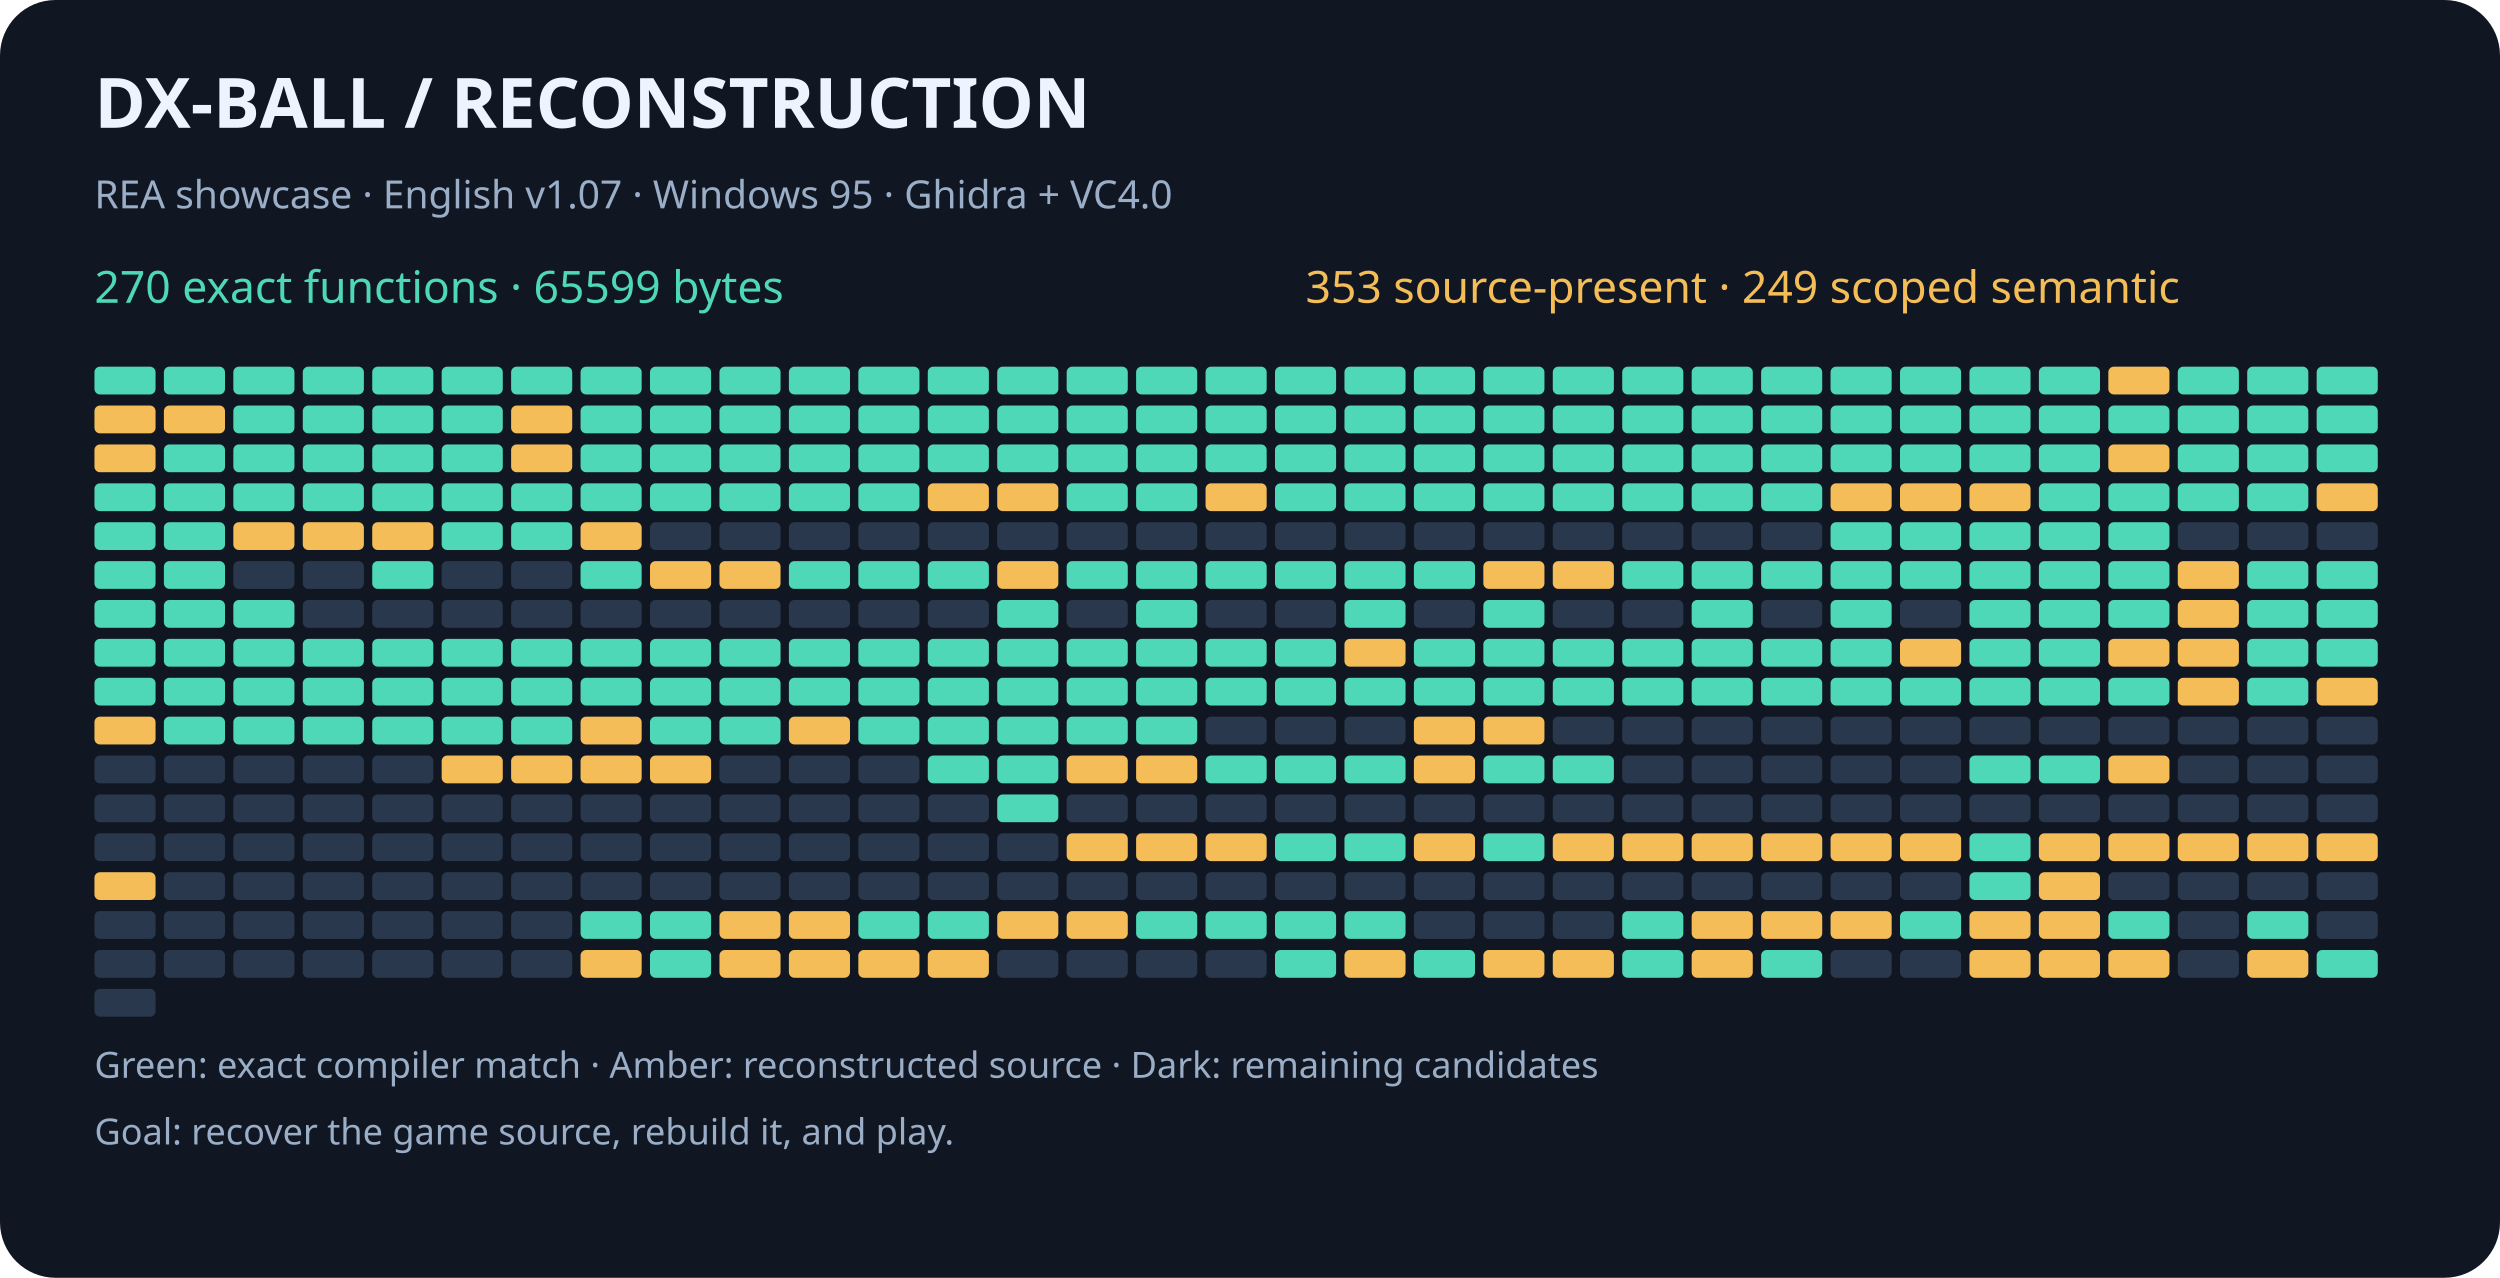
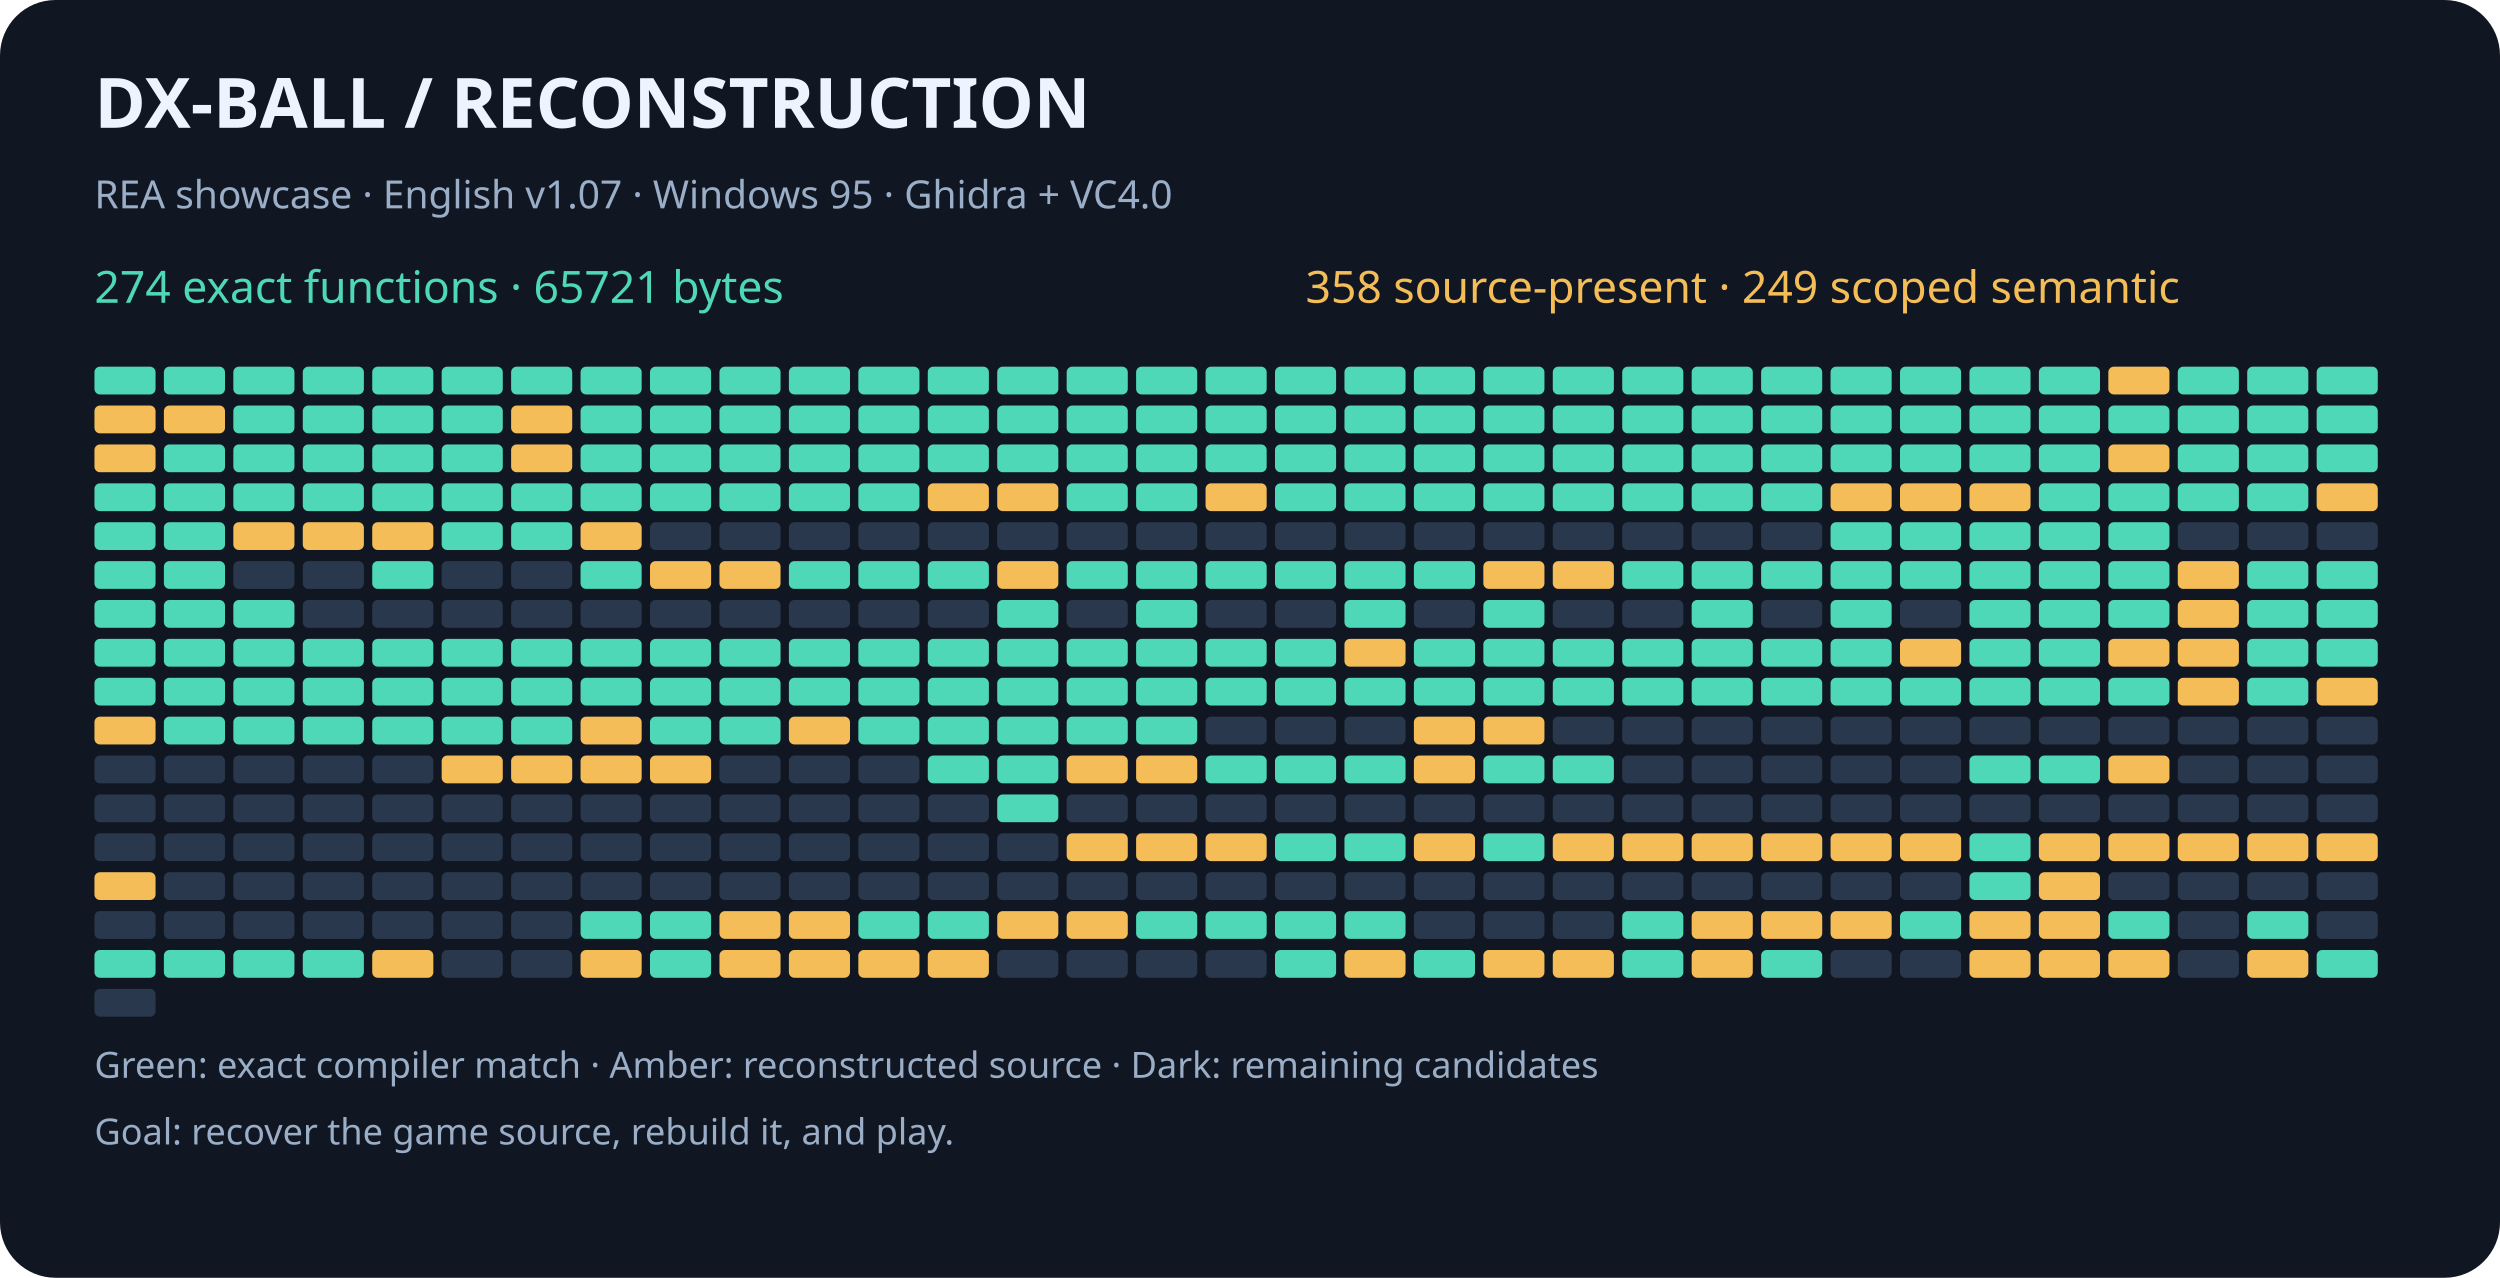
<svg xmlns="http://www.w3.org/2000/svg" width="900" height="460" viewBox="0 0 900 460" role="img" aria-labelledby="title desc">
  <rect width="900" height="460" rx="20" fill="#101722" />
  <g font-family="sans-serif">
    <text x="34" y="46" fill="#eef4ff" font-size="25" font-weight="bold">DX-BALL  /  RECONSTRUCTION</text>
    <text x="34" y="75" fill="#9baec8" font-size="14">REA showcase · English v1.07 · Windows 95 · Ghidra + VC4.0</text>
-     <text x="34" y="109" fill="#4ed8b7" font-size="16">270 exact functions · 65599 bytes</text>
-     <text x="470" y="109" fill="#f5bd57" font-size="16">353 source-present · 249 scoped semantic</text>
+     <text x="34" y="109" fill="#4ed8b7" font-size="16">274 exact functions · 65721 bytes</text>
+     <text x="470" y="109" fill="#f5bd57" font-size="16">358 source-present · 249 scoped semantic</text>
    <rect x="34" y="132" width="22" height="10" rx="2" fill="#4ed8b7" />
    <rect x="59" y="132" width="22" height="10" rx="2" fill="#4ed8b7" />
    <rect x="84" y="132" width="22" height="10" rx="2" fill="#4ed8b7" />
    <rect x="109" y="132" width="22" height="10" rx="2" fill="#4ed8b7" />
    <rect x="134" y="132" width="22" height="10" rx="2" fill="#4ed8b7" />
    <rect x="159" y="132" width="22" height="10" rx="2" fill="#4ed8b7" />
    <rect x="184" y="132" width="22" height="10" rx="2" fill="#4ed8b7" />
    <rect x="209" y="132" width="22" height="10" rx="2" fill="#4ed8b7" />
    <rect x="234" y="132" width="22" height="10" rx="2" fill="#4ed8b7" />
    <rect x="259" y="132" width="22" height="10" rx="2" fill="#4ed8b7" />
    <rect x="284" y="132" width="22" height="10" rx="2" fill="#4ed8b7" />
    <rect x="309" y="132" width="22" height="10" rx="2" fill="#4ed8b7" />
    <rect x="334" y="132" width="22" height="10" rx="2" fill="#4ed8b7" />
    <rect x="359" y="132" width="22" height="10" rx="2" fill="#4ed8b7" />
    <rect x="384" y="132" width="22" height="10" rx="2" fill="#4ed8b7" />
    <rect x="409" y="132" width="22" height="10" rx="2" fill="#4ed8b7" />
    <rect x="434" y="132" width="22" height="10" rx="2" fill="#4ed8b7" />
    <rect x="459" y="132" width="22" height="10" rx="2" fill="#4ed8b7" />
    <rect x="484" y="132" width="22" height="10" rx="2" fill="#4ed8b7" />
    <rect x="509" y="132" width="22" height="10" rx="2" fill="#4ed8b7" />
    <rect x="534" y="132" width="22" height="10" rx="2" fill="#4ed8b7" />
    <rect x="559" y="132" width="22" height="10" rx="2" fill="#4ed8b7" />
    <rect x="584" y="132" width="22" height="10" rx="2" fill="#4ed8b7" />
    <rect x="609" y="132" width="22" height="10" rx="2" fill="#4ed8b7" />
    <rect x="634" y="132" width="22" height="10" rx="2" fill="#4ed8b7" />
    <rect x="659" y="132" width="22" height="10" rx="2" fill="#4ed8b7" />
    <rect x="684" y="132" width="22" height="10" rx="2" fill="#4ed8b7" />
    <rect x="709" y="132" width="22" height="10" rx="2" fill="#4ed8b7" />
    <rect x="734" y="132" width="22" height="10" rx="2" fill="#4ed8b7" />
    <rect x="759" y="132" width="22" height="10" rx="2" fill="#f5bd57" />
    <rect x="784" y="132" width="22" height="10" rx="2" fill="#4ed8b7" />
    <rect x="809" y="132" width="22" height="10" rx="2" fill="#4ed8b7" />
    <rect x="834" y="132" width="22" height="10" rx="2" fill="#4ed8b7" />
    <rect x="34" y="146" width="22" height="10" rx="2" fill="#f5bd57" />
    <rect x="59" y="146" width="22" height="10" rx="2" fill="#f5bd57" />
    <rect x="84" y="146" width="22" height="10" rx="2" fill="#4ed8b7" />
    <rect x="109" y="146" width="22" height="10" rx="2" fill="#4ed8b7" />
    <rect x="134" y="146" width="22" height="10" rx="2" fill="#4ed8b7" />
    <rect x="159" y="146" width="22" height="10" rx="2" fill="#4ed8b7" />
    <rect x="184" y="146" width="22" height="10" rx="2" fill="#f5bd57" />
    <rect x="209" y="146" width="22" height="10" rx="2" fill="#4ed8b7" />
    <rect x="234" y="146" width="22" height="10" rx="2" fill="#4ed8b7" />
    <rect x="259" y="146" width="22" height="10" rx="2" fill="#4ed8b7" />
    <rect x="284" y="146" width="22" height="10" rx="2" fill="#4ed8b7" />
    <rect x="309" y="146" width="22" height="10" rx="2" fill="#4ed8b7" />
    <rect x="334" y="146" width="22" height="10" rx="2" fill="#4ed8b7" />
    <rect x="359" y="146" width="22" height="10" rx="2" fill="#4ed8b7" />
    <rect x="384" y="146" width="22" height="10" rx="2" fill="#4ed8b7" />
    <rect x="409" y="146" width="22" height="10" rx="2" fill="#4ed8b7" />
    <rect x="434" y="146" width="22" height="10" rx="2" fill="#4ed8b7" />
    <rect x="459" y="146" width="22" height="10" rx="2" fill="#4ed8b7" />
    <rect x="484" y="146" width="22" height="10" rx="2" fill="#4ed8b7" />
    <rect x="509" y="146" width="22" height="10" rx="2" fill="#4ed8b7" />
    <rect x="534" y="146" width="22" height="10" rx="2" fill="#4ed8b7" />
    <rect x="559" y="146" width="22" height="10" rx="2" fill="#4ed8b7" />
    <rect x="584" y="146" width="22" height="10" rx="2" fill="#4ed8b7" />
    <rect x="609" y="146" width="22" height="10" rx="2" fill="#4ed8b7" />
    <rect x="634" y="146" width="22" height="10" rx="2" fill="#4ed8b7" />
    <rect x="659" y="146" width="22" height="10" rx="2" fill="#4ed8b7" />
    <rect x="684" y="146" width="22" height="10" rx="2" fill="#4ed8b7" />
    <rect x="709" y="146" width="22" height="10" rx="2" fill="#4ed8b7" />
    <rect x="734" y="146" width="22" height="10" rx="2" fill="#4ed8b7" />
    <rect x="759" y="146" width="22" height="10" rx="2" fill="#4ed8b7" />
    <rect x="784" y="146" width="22" height="10" rx="2" fill="#4ed8b7" />
    <rect x="809" y="146" width="22" height="10" rx="2" fill="#4ed8b7" />
    <rect x="834" y="146" width="22" height="10" rx="2" fill="#4ed8b7" />
    <rect x="34" y="160" width="22" height="10" rx="2" fill="#f5bd57" />
    <rect x="59" y="160" width="22" height="10" rx="2" fill="#4ed8b7" />
    <rect x="84" y="160" width="22" height="10" rx="2" fill="#4ed8b7" />
    <rect x="109" y="160" width="22" height="10" rx="2" fill="#4ed8b7" />
    <rect x="134" y="160" width="22" height="10" rx="2" fill="#4ed8b7" />
    <rect x="159" y="160" width="22" height="10" rx="2" fill="#4ed8b7" />
    <rect x="184" y="160" width="22" height="10" rx="2" fill="#f5bd57" />
    <rect x="209" y="160" width="22" height="10" rx="2" fill="#4ed8b7" />
    <rect x="234" y="160" width="22" height="10" rx="2" fill="#4ed8b7" />
    <rect x="259" y="160" width="22" height="10" rx="2" fill="#4ed8b7" />
    <rect x="284" y="160" width="22" height="10" rx="2" fill="#4ed8b7" />
    <rect x="309" y="160" width="22" height="10" rx="2" fill="#4ed8b7" />
    <rect x="334" y="160" width="22" height="10" rx="2" fill="#4ed8b7" />
    <rect x="359" y="160" width="22" height="10" rx="2" fill="#4ed8b7" />
    <rect x="384" y="160" width="22" height="10" rx="2" fill="#4ed8b7" />
    <rect x="409" y="160" width="22" height="10" rx="2" fill="#4ed8b7" />
    <rect x="434" y="160" width="22" height="10" rx="2" fill="#4ed8b7" />
    <rect x="459" y="160" width="22" height="10" rx="2" fill="#4ed8b7" />
    <rect x="484" y="160" width="22" height="10" rx="2" fill="#4ed8b7" />
    <rect x="509" y="160" width="22" height="10" rx="2" fill="#4ed8b7" />
    <rect x="534" y="160" width="22" height="10" rx="2" fill="#4ed8b7" />
    <rect x="559" y="160" width="22" height="10" rx="2" fill="#4ed8b7" />
    <rect x="584" y="160" width="22" height="10" rx="2" fill="#4ed8b7" />
    <rect x="609" y="160" width="22" height="10" rx="2" fill="#4ed8b7" />
    <rect x="634" y="160" width="22" height="10" rx="2" fill="#4ed8b7" />
    <rect x="659" y="160" width="22" height="10" rx="2" fill="#4ed8b7" />
    <rect x="684" y="160" width="22" height="10" rx="2" fill="#4ed8b7" />
    <rect x="709" y="160" width="22" height="10" rx="2" fill="#4ed8b7" />
    <rect x="734" y="160" width="22" height="10" rx="2" fill="#4ed8b7" />
    <rect x="759" y="160" width="22" height="10" rx="2" fill="#f5bd57" />
    <rect x="784" y="160" width="22" height="10" rx="2" fill="#4ed8b7" />
    <rect x="809" y="160" width="22" height="10" rx="2" fill="#4ed8b7" />
    <rect x="834" y="160" width="22" height="10" rx="2" fill="#4ed8b7" />
    <rect x="34" y="174" width="22" height="10" rx="2" fill="#4ed8b7" />
    <rect x="59" y="174" width="22" height="10" rx="2" fill="#4ed8b7" />
    <rect x="84" y="174" width="22" height="10" rx="2" fill="#4ed8b7" />
    <rect x="109" y="174" width="22" height="10" rx="2" fill="#4ed8b7" />
    <rect x="134" y="174" width="22" height="10" rx="2" fill="#4ed8b7" />
    <rect x="159" y="174" width="22" height="10" rx="2" fill="#4ed8b7" />
    <rect x="184" y="174" width="22" height="10" rx="2" fill="#4ed8b7" />
    <rect x="209" y="174" width="22" height="10" rx="2" fill="#4ed8b7" />
    <rect x="234" y="174" width="22" height="10" rx="2" fill="#4ed8b7" />
    <rect x="259" y="174" width="22" height="10" rx="2" fill="#4ed8b7" />
    <rect x="284" y="174" width="22" height="10" rx="2" fill="#4ed8b7" />
    <rect x="309" y="174" width="22" height="10" rx="2" fill="#4ed8b7" />
    <rect x="334" y="174" width="22" height="10" rx="2" fill="#f5bd57" />
    <rect x="359" y="174" width="22" height="10" rx="2" fill="#f5bd57" />
    <rect x="384" y="174" width="22" height="10" rx="2" fill="#4ed8b7" />
    <rect x="409" y="174" width="22" height="10" rx="2" fill="#4ed8b7" />
    <rect x="434" y="174" width="22" height="10" rx="2" fill="#f5bd57" />
    <rect x="459" y="174" width="22" height="10" rx="2" fill="#4ed8b7" />
    <rect x="484" y="174" width="22" height="10" rx="2" fill="#4ed8b7" />
    <rect x="509" y="174" width="22" height="10" rx="2" fill="#4ed8b7" />
    <rect x="534" y="174" width="22" height="10" rx="2" fill="#4ed8b7" />
    <rect x="559" y="174" width="22" height="10" rx="2" fill="#4ed8b7" />
    <rect x="584" y="174" width="22" height="10" rx="2" fill="#4ed8b7" />
    <rect x="609" y="174" width="22" height="10" rx="2" fill="#4ed8b7" />
    <rect x="634" y="174" width="22" height="10" rx="2" fill="#4ed8b7" />
    <rect x="659" y="174" width="22" height="10" rx="2" fill="#f5bd57" />
    <rect x="684" y="174" width="22" height="10" rx="2" fill="#f5bd57" />
    <rect x="709" y="174" width="22" height="10" rx="2" fill="#f5bd57" />
    <rect x="734" y="174" width="22" height="10" rx="2" fill="#4ed8b7" />
    <rect x="759" y="174" width="22" height="10" rx="2" fill="#4ed8b7" />
    <rect x="784" y="174" width="22" height="10" rx="2" fill="#4ed8b7" />
    <rect x="809" y="174" width="22" height="10" rx="2" fill="#4ed8b7" />
    <rect x="834" y="174" width="22" height="10" rx="2" fill="#f5bd57" />
    <rect x="34" y="188" width="22" height="10" rx="2" fill="#4ed8b7" />
    <rect x="59" y="188" width="22" height="10" rx="2" fill="#4ed8b7" />
    <rect x="84" y="188" width="22" height="10" rx="2" fill="#f5bd57" />
    <rect x="109" y="188" width="22" height="10" rx="2" fill="#f5bd57" />
    <rect x="134" y="188" width="22" height="10" rx="2" fill="#f5bd57" />
    <rect x="159" y="188" width="22" height="10" rx="2" fill="#4ed8b7" />
    <rect x="184" y="188" width="22" height="10" rx="2" fill="#4ed8b7" />
    <rect x="209" y="188" width="22" height="10" rx="2" fill="#f5bd57" />
    <rect x="234" y="188" width="22" height="10" rx="2" fill="#29384c" />
    <rect x="259" y="188" width="22" height="10" rx="2" fill="#29384c" />
    <rect x="284" y="188" width="22" height="10" rx="2" fill="#29384c" />
    <rect x="309" y="188" width="22" height="10" rx="2" fill="#29384c" />
    <rect x="334" y="188" width="22" height="10" rx="2" fill="#29384c" />
    <rect x="359" y="188" width="22" height="10" rx="2" fill="#29384c" />
    <rect x="384" y="188" width="22" height="10" rx="2" fill="#29384c" />
    <rect x="409" y="188" width="22" height="10" rx="2" fill="#29384c" />
    <rect x="434" y="188" width="22" height="10" rx="2" fill="#29384c" />
    <rect x="459" y="188" width="22" height="10" rx="2" fill="#29384c" />
    <rect x="484" y="188" width="22" height="10" rx="2" fill="#29384c" />
    <rect x="509" y="188" width="22" height="10" rx="2" fill="#29384c" />
    <rect x="534" y="188" width="22" height="10" rx="2" fill="#29384c" />
    <rect x="559" y="188" width="22" height="10" rx="2" fill="#29384c" />
    <rect x="584" y="188" width="22" height="10" rx="2" fill="#29384c" />
    <rect x="609" y="188" width="22" height="10" rx="2" fill="#29384c" />
    <rect x="634" y="188" width="22" height="10" rx="2" fill="#29384c" />
    <rect x="659" y="188" width="22" height="10" rx="2" fill="#4ed8b7" />
    <rect x="684" y="188" width="22" height="10" rx="2" fill="#4ed8b7" />
    <rect x="709" y="188" width="22" height="10" rx="2" fill="#4ed8b7" />
    <rect x="734" y="188" width="22" height="10" rx="2" fill="#4ed8b7" />
    <rect x="759" y="188" width="22" height="10" rx="2" fill="#4ed8b7" />
    <rect x="784" y="188" width="22" height="10" rx="2" fill="#29384c" />
    <rect x="809" y="188" width="22" height="10" rx="2" fill="#29384c" />
    <rect x="834" y="188" width="22" height="10" rx="2" fill="#29384c" />
    <rect x="34" y="202" width="22" height="10" rx="2" fill="#4ed8b7" />
    <rect x="59" y="202" width="22" height="10" rx="2" fill="#4ed8b7" />
    <rect x="84" y="202" width="22" height="10" rx="2" fill="#29384c" />
    <rect x="109" y="202" width="22" height="10" rx="2" fill="#29384c" />
    <rect x="134" y="202" width="22" height="10" rx="2" fill="#4ed8b7" />
    <rect x="159" y="202" width="22" height="10" rx="2" fill="#29384c" />
    <rect x="184" y="202" width="22" height="10" rx="2" fill="#29384c" />
    <rect x="209" y="202" width="22" height="10" rx="2" fill="#4ed8b7" />
    <rect x="234" y="202" width="22" height="10" rx="2" fill="#f5bd57" />
    <rect x="259" y="202" width="22" height="10" rx="2" fill="#f5bd57" />
    <rect x="284" y="202" width="22" height="10" rx="2" fill="#4ed8b7" />
    <rect x="309" y="202" width="22" height="10" rx="2" fill="#4ed8b7" />
    <rect x="334" y="202" width="22" height="10" rx="2" fill="#4ed8b7" />
    <rect x="359" y="202" width="22" height="10" rx="2" fill="#f5bd57" />
    <rect x="384" y="202" width="22" height="10" rx="2" fill="#4ed8b7" />
    <rect x="409" y="202" width="22" height="10" rx="2" fill="#4ed8b7" />
    <rect x="434" y="202" width="22" height="10" rx="2" fill="#4ed8b7" />
    <rect x="459" y="202" width="22" height="10" rx="2" fill="#4ed8b7" />
    <rect x="484" y="202" width="22" height="10" rx="2" fill="#4ed8b7" />
    <rect x="509" y="202" width="22" height="10" rx="2" fill="#4ed8b7" />
    <rect x="534" y="202" width="22" height="10" rx="2" fill="#f5bd57" />
    <rect x="559" y="202" width="22" height="10" rx="2" fill="#f5bd57" />
    <rect x="584" y="202" width="22" height="10" rx="2" fill="#4ed8b7" />
    <rect x="609" y="202" width="22" height="10" rx="2" fill="#4ed8b7" />
    <rect x="634" y="202" width="22" height="10" rx="2" fill="#4ed8b7" />
    <rect x="659" y="202" width="22" height="10" rx="2" fill="#4ed8b7" />
    <rect x="684" y="202" width="22" height="10" rx="2" fill="#4ed8b7" />
    <rect x="709" y="202" width="22" height="10" rx="2" fill="#4ed8b7" />
    <rect x="734" y="202" width="22" height="10" rx="2" fill="#4ed8b7" />
    <rect x="759" y="202" width="22" height="10" rx="2" fill="#4ed8b7" />
    <rect x="784" y="202" width="22" height="10" rx="2" fill="#f5bd57" />
    <rect x="809" y="202" width="22" height="10" rx="2" fill="#4ed8b7" />
    <rect x="834" y="202" width="22" height="10" rx="2" fill="#4ed8b7" />
    <rect x="34" y="216" width="22" height="10" rx="2" fill="#4ed8b7" />
    <rect x="59" y="216" width="22" height="10" rx="2" fill="#4ed8b7" />
    <rect x="84" y="216" width="22" height="10" rx="2" fill="#4ed8b7" />
    <rect x="109" y="216" width="22" height="10" rx="2" fill="#29384c" />
    <rect x="134" y="216" width="22" height="10" rx="2" fill="#29384c" />
    <rect x="159" y="216" width="22" height="10" rx="2" fill="#29384c" />
    <rect x="184" y="216" width="22" height="10" rx="2" fill="#29384c" />
    <rect x="209" y="216" width="22" height="10" rx="2" fill="#29384c" />
    <rect x="234" y="216" width="22" height="10" rx="2" fill="#29384c" />
    <rect x="259" y="216" width="22" height="10" rx="2" fill="#29384c" />
    <rect x="284" y="216" width="22" height="10" rx="2" fill="#29384c" />
    <rect x="309" y="216" width="22" height="10" rx="2" fill="#29384c" />
    <rect x="334" y="216" width="22" height="10" rx="2" fill="#29384c" />
    <rect x="359" y="216" width="22" height="10" rx="2" fill="#4ed8b7" />
    <rect x="384" y="216" width="22" height="10" rx="2" fill="#29384c" />
    <rect x="409" y="216" width="22" height="10" rx="2" fill="#4ed8b7" />
    <rect x="434" y="216" width="22" height="10" rx="2" fill="#29384c" />
    <rect x="459" y="216" width="22" height="10" rx="2" fill="#29384c" />
    <rect x="484" y="216" width="22" height="10" rx="2" fill="#4ed8b7" />
    <rect x="509" y="216" width="22" height="10" rx="2" fill="#29384c" />
    <rect x="534" y="216" width="22" height="10" rx="2" fill="#4ed8b7" />
    <rect x="559" y="216" width="22" height="10" rx="2" fill="#29384c" />
    <rect x="584" y="216" width="22" height="10" rx="2" fill="#29384c" />
    <rect x="609" y="216" width="22" height="10" rx="2" fill="#4ed8b7" />
    <rect x="634" y="216" width="22" height="10" rx="2" fill="#29384c" />
    <rect x="659" y="216" width="22" height="10" rx="2" fill="#4ed8b7" />
    <rect x="684" y="216" width="22" height="10" rx="2" fill="#29384c" />
    <rect x="709" y="216" width="22" height="10" rx="2" fill="#4ed8b7" />
    <rect x="734" y="216" width="22" height="10" rx="2" fill="#4ed8b7" />
    <rect x="759" y="216" width="22" height="10" rx="2" fill="#4ed8b7" />
    <rect x="784" y="216" width="22" height="10" rx="2" fill="#f5bd57" />
    <rect x="809" y="216" width="22" height="10" rx="2" fill="#4ed8b7" />
    <rect x="834" y="216" width="22" height="10" rx="2" fill="#4ed8b7" />
    <rect x="34" y="230" width="22" height="10" rx="2" fill="#4ed8b7" />
    <rect x="59" y="230" width="22" height="10" rx="2" fill="#4ed8b7" />
    <rect x="84" y="230" width="22" height="10" rx="2" fill="#4ed8b7" />
    <rect x="109" y="230" width="22" height="10" rx="2" fill="#4ed8b7" />
    <rect x="134" y="230" width="22" height="10" rx="2" fill="#4ed8b7" />
    <rect x="159" y="230" width="22" height="10" rx="2" fill="#4ed8b7" />
    <rect x="184" y="230" width="22" height="10" rx="2" fill="#4ed8b7" />
    <rect x="209" y="230" width="22" height="10" rx="2" fill="#4ed8b7" />
    <rect x="234" y="230" width="22" height="10" rx="2" fill="#4ed8b7" />
    <rect x="259" y="230" width="22" height="10" rx="2" fill="#4ed8b7" />
    <rect x="284" y="230" width="22" height="10" rx="2" fill="#4ed8b7" />
    <rect x="309" y="230" width="22" height="10" rx="2" fill="#4ed8b7" />
    <rect x="334" y="230" width="22" height="10" rx="2" fill="#4ed8b7" />
    <rect x="359" y="230" width="22" height="10" rx="2" fill="#4ed8b7" />
    <rect x="384" y="230" width="22" height="10" rx="2" fill="#4ed8b7" />
    <rect x="409" y="230" width="22" height="10" rx="2" fill="#4ed8b7" />
    <rect x="434" y="230" width="22" height="10" rx="2" fill="#4ed8b7" />
    <rect x="459" y="230" width="22" height="10" rx="2" fill="#4ed8b7" />
    <rect x="484" y="230" width="22" height="10" rx="2" fill="#f5bd57" />
    <rect x="509" y="230" width="22" height="10" rx="2" fill="#4ed8b7" />
    <rect x="534" y="230" width="22" height="10" rx="2" fill="#4ed8b7" />
    <rect x="559" y="230" width="22" height="10" rx="2" fill="#4ed8b7" />
    <rect x="584" y="230" width="22" height="10" rx="2" fill="#4ed8b7" />
    <rect x="609" y="230" width="22" height="10" rx="2" fill="#4ed8b7" />
    <rect x="634" y="230" width="22" height="10" rx="2" fill="#4ed8b7" />
    <rect x="659" y="230" width="22" height="10" rx="2" fill="#4ed8b7" />
    <rect x="684" y="230" width="22" height="10" rx="2" fill="#f5bd57" />
    <rect x="709" y="230" width="22" height="10" rx="2" fill="#4ed8b7" />
    <rect x="734" y="230" width="22" height="10" rx="2" fill="#4ed8b7" />
    <rect x="759" y="230" width="22" height="10" rx="2" fill="#f5bd57" />
    <rect x="784" y="230" width="22" height="10" rx="2" fill="#f5bd57" />
    <rect x="809" y="230" width="22" height="10" rx="2" fill="#4ed8b7" />
    <rect x="834" y="230" width="22" height="10" rx="2" fill="#4ed8b7" />
    <rect x="34" y="244" width="22" height="10" rx="2" fill="#4ed8b7" />
    <rect x="59" y="244" width="22" height="10" rx="2" fill="#4ed8b7" />
    <rect x="84" y="244" width="22" height="10" rx="2" fill="#4ed8b7" />
    <rect x="109" y="244" width="22" height="10" rx="2" fill="#4ed8b7" />
    <rect x="134" y="244" width="22" height="10" rx="2" fill="#4ed8b7" />
    <rect x="159" y="244" width="22" height="10" rx="2" fill="#4ed8b7" />
    <rect x="184" y="244" width="22" height="10" rx="2" fill="#4ed8b7" />
    <rect x="209" y="244" width="22" height="10" rx="2" fill="#4ed8b7" />
    <rect x="234" y="244" width="22" height="10" rx="2" fill="#4ed8b7" />
    <rect x="259" y="244" width="22" height="10" rx="2" fill="#4ed8b7" />
    <rect x="284" y="244" width="22" height="10" rx="2" fill="#4ed8b7" />
    <rect x="309" y="244" width="22" height="10" rx="2" fill="#4ed8b7" />
    <rect x="334" y="244" width="22" height="10" rx="2" fill="#4ed8b7" />
    <rect x="359" y="244" width="22" height="10" rx="2" fill="#4ed8b7" />
    <rect x="384" y="244" width="22" height="10" rx="2" fill="#4ed8b7" />
    <rect x="409" y="244" width="22" height="10" rx="2" fill="#4ed8b7" />
    <rect x="434" y="244" width="22" height="10" rx="2" fill="#4ed8b7" />
    <rect x="459" y="244" width="22" height="10" rx="2" fill="#4ed8b7" />
    <rect x="484" y="244" width="22" height="10" rx="2" fill="#4ed8b7" />
    <rect x="509" y="244" width="22" height="10" rx="2" fill="#4ed8b7" />
    <rect x="534" y="244" width="22" height="10" rx="2" fill="#4ed8b7" />
    <rect x="559" y="244" width="22" height="10" rx="2" fill="#4ed8b7" />
    <rect x="584" y="244" width="22" height="10" rx="2" fill="#4ed8b7" />
    <rect x="609" y="244" width="22" height="10" rx="2" fill="#4ed8b7" />
    <rect x="634" y="244" width="22" height="10" rx="2" fill="#4ed8b7" />
    <rect x="659" y="244" width="22" height="10" rx="2" fill="#4ed8b7" />
    <rect x="684" y="244" width="22" height="10" rx="2" fill="#4ed8b7" />
    <rect x="709" y="244" width="22" height="10" rx="2" fill="#4ed8b7" />
    <rect x="734" y="244" width="22" height="10" rx="2" fill="#4ed8b7" />
    <rect x="759" y="244" width="22" height="10" rx="2" fill="#4ed8b7" />
    <rect x="784" y="244" width="22" height="10" rx="2" fill="#f5bd57" />
    <rect x="809" y="244" width="22" height="10" rx="2" fill="#4ed8b7" />
    <rect x="834" y="244" width="22" height="10" rx="2" fill="#f5bd57" />
    <rect x="34" y="258" width="22" height="10" rx="2" fill="#f5bd57" />
    <rect x="59" y="258" width="22" height="10" rx="2" fill="#4ed8b7" />
    <rect x="84" y="258" width="22" height="10" rx="2" fill="#4ed8b7" />
    <rect x="109" y="258" width="22" height="10" rx="2" fill="#4ed8b7" />
    <rect x="134" y="258" width="22" height="10" rx="2" fill="#4ed8b7" />
    <rect x="159" y="258" width="22" height="10" rx="2" fill="#4ed8b7" />
    <rect x="184" y="258" width="22" height="10" rx="2" fill="#4ed8b7" />
    <rect x="209" y="258" width="22" height="10" rx="2" fill="#f5bd57" />
    <rect x="234" y="258" width="22" height="10" rx="2" fill="#4ed8b7" />
    <rect x="259" y="258" width="22" height="10" rx="2" fill="#4ed8b7" />
    <rect x="284" y="258" width="22" height="10" rx="2" fill="#f5bd57" />
    <rect x="309" y="258" width="22" height="10" rx="2" fill="#4ed8b7" />
    <rect x="334" y="258" width="22" height="10" rx="2" fill="#4ed8b7" />
    <rect x="359" y="258" width="22" height="10" rx="2" fill="#4ed8b7" />
    <rect x="384" y="258" width="22" height="10" rx="2" fill="#4ed8b7" />
    <rect x="409" y="258" width="22" height="10" rx="2" fill="#4ed8b7" />
    <rect x="434" y="258" width="22" height="10" rx="2" fill="#29384c" />
    <rect x="459" y="258" width="22" height="10" rx="2" fill="#29384c" />
    <rect x="484" y="258" width="22" height="10" rx="2" fill="#29384c" />
    <rect x="509" y="258" width="22" height="10" rx="2" fill="#f5bd57" />
    <rect x="534" y="258" width="22" height="10" rx="2" fill="#f5bd57" />
    <rect x="559" y="258" width="22" height="10" rx="2" fill="#29384c" />
    <rect x="584" y="258" width="22" height="10" rx="2" fill="#29384c" />
    <rect x="609" y="258" width="22" height="10" rx="2" fill="#29384c" />
    <rect x="634" y="258" width="22" height="10" rx="2" fill="#29384c" />
    <rect x="659" y="258" width="22" height="10" rx="2" fill="#29384c" />
    <rect x="684" y="258" width="22" height="10" rx="2" fill="#29384c" />
    <rect x="709" y="258" width="22" height="10" rx="2" fill="#29384c" />
    <rect x="734" y="258" width="22" height="10" rx="2" fill="#29384c" />
    <rect x="759" y="258" width="22" height="10" rx="2" fill="#29384c" />
    <rect x="784" y="258" width="22" height="10" rx="2" fill="#29384c" />
    <rect x="809" y="258" width="22" height="10" rx="2" fill="#29384c" />
    <rect x="834" y="258" width="22" height="10" rx="2" fill="#29384c" />
    <rect x="34" y="272" width="22" height="10" rx="2" fill="#29384c" />
    <rect x="59" y="272" width="22" height="10" rx="2" fill="#29384c" />
    <rect x="84" y="272" width="22" height="10" rx="2" fill="#29384c" />
    <rect x="109" y="272" width="22" height="10" rx="2" fill="#29384c" />
    <rect x="134" y="272" width="22" height="10" rx="2" fill="#29384c" />
    <rect x="159" y="272" width="22" height="10" rx="2" fill="#f5bd57" />
    <rect x="184" y="272" width="22" height="10" rx="2" fill="#f5bd57" />
    <rect x="209" y="272" width="22" height="10" rx="2" fill="#f5bd57" />
    <rect x="234" y="272" width="22" height="10" rx="2" fill="#f5bd57" />
    <rect x="259" y="272" width="22" height="10" rx="2" fill="#29384c" />
    <rect x="284" y="272" width="22" height="10" rx="2" fill="#29384c" />
    <rect x="309" y="272" width="22" height="10" rx="2" fill="#29384c" />
    <rect x="334" y="272" width="22" height="10" rx="2" fill="#4ed8b7" />
    <rect x="359" y="272" width="22" height="10" rx="2" fill="#4ed8b7" />
    <rect x="384" y="272" width="22" height="10" rx="2" fill="#f5bd57" />
    <rect x="409" y="272" width="22" height="10" rx="2" fill="#f5bd57" />
    <rect x="434" y="272" width="22" height="10" rx="2" fill="#4ed8b7" />
    <rect x="459" y="272" width="22" height="10" rx="2" fill="#4ed8b7" />
    <rect x="484" y="272" width="22" height="10" rx="2" fill="#4ed8b7" />
    <rect x="509" y="272" width="22" height="10" rx="2" fill="#f5bd57" />
    <rect x="534" y="272" width="22" height="10" rx="2" fill="#4ed8b7" />
    <rect x="559" y="272" width="22" height="10" rx="2" fill="#4ed8b7" />
    <rect x="584" y="272" width="22" height="10" rx="2" fill="#29384c" />
    <rect x="609" y="272" width="22" height="10" rx="2" fill="#29384c" />
    <rect x="634" y="272" width="22" height="10" rx="2" fill="#29384c" />
    <rect x="659" y="272" width="22" height="10" rx="2" fill="#29384c" />
    <rect x="684" y="272" width="22" height="10" rx="2" fill="#29384c" />
    <rect x="709" y="272" width="22" height="10" rx="2" fill="#4ed8b7" />
    <rect x="734" y="272" width="22" height="10" rx="2" fill="#4ed8b7" />
    <rect x="759" y="272" width="22" height="10" rx="2" fill="#f5bd57" />
    <rect x="784" y="272" width="22" height="10" rx="2" fill="#29384c" />
    <rect x="809" y="272" width="22" height="10" rx="2" fill="#29384c" />
    <rect x="834" y="272" width="22" height="10" rx="2" fill="#29384c" />
    <rect x="34" y="286" width="22" height="10" rx="2" fill="#29384c" />
    <rect x="59" y="286" width="22" height="10" rx="2" fill="#29384c" />
    <rect x="84" y="286" width="22" height="10" rx="2" fill="#29384c" />
    <rect x="109" y="286" width="22" height="10" rx="2" fill="#29384c" />
    <rect x="134" y="286" width="22" height="10" rx="2" fill="#29384c" />
    <rect x="159" y="286" width="22" height="10" rx="2" fill="#29384c" />
    <rect x="184" y="286" width="22" height="10" rx="2" fill="#29384c" />
    <rect x="209" y="286" width="22" height="10" rx="2" fill="#29384c" />
    <rect x="234" y="286" width="22" height="10" rx="2" fill="#29384c" />
    <rect x="259" y="286" width="22" height="10" rx="2" fill="#29384c" />
    <rect x="284" y="286" width="22" height="10" rx="2" fill="#29384c" />
    <rect x="309" y="286" width="22" height="10" rx="2" fill="#29384c" />
    <rect x="334" y="286" width="22" height="10" rx="2" fill="#29384c" />
    <rect x="359" y="286" width="22" height="10" rx="2" fill="#4ed8b7" />
    <rect x="384" y="286" width="22" height="10" rx="2" fill="#29384c" />
    <rect x="409" y="286" width="22" height="10" rx="2" fill="#29384c" />
    <rect x="434" y="286" width="22" height="10" rx="2" fill="#29384c" />
    <rect x="459" y="286" width="22" height="10" rx="2" fill="#29384c" />
    <rect x="484" y="286" width="22" height="10" rx="2" fill="#29384c" />
    <rect x="509" y="286" width="22" height="10" rx="2" fill="#29384c" />
    <rect x="534" y="286" width="22" height="10" rx="2" fill="#29384c" />
    <rect x="559" y="286" width="22" height="10" rx="2" fill="#29384c" />
    <rect x="584" y="286" width="22" height="10" rx="2" fill="#29384c" />
    <rect x="609" y="286" width="22" height="10" rx="2" fill="#29384c" />
    <rect x="634" y="286" width="22" height="10" rx="2" fill="#29384c" />
    <rect x="659" y="286" width="22" height="10" rx="2" fill="#29384c" />
    <rect x="684" y="286" width="22" height="10" rx="2" fill="#29384c" />
    <rect x="709" y="286" width="22" height="10" rx="2" fill="#29384c" />
    <rect x="734" y="286" width="22" height="10" rx="2" fill="#29384c" />
    <rect x="759" y="286" width="22" height="10" rx="2" fill="#29384c" />
    <rect x="784" y="286" width="22" height="10" rx="2" fill="#29384c" />
    <rect x="809" y="286" width="22" height="10" rx="2" fill="#29384c" />
    <rect x="834" y="286" width="22" height="10" rx="2" fill="#29384c" />
    <rect x="34" y="300" width="22" height="10" rx="2" fill="#29384c" />
    <rect x="59" y="300" width="22" height="10" rx="2" fill="#29384c" />
    <rect x="84" y="300" width="22" height="10" rx="2" fill="#29384c" />
    <rect x="109" y="300" width="22" height="10" rx="2" fill="#29384c" />
    <rect x="134" y="300" width="22" height="10" rx="2" fill="#29384c" />
    <rect x="159" y="300" width="22" height="10" rx="2" fill="#29384c" />
    <rect x="184" y="300" width="22" height="10" rx="2" fill="#29384c" />
    <rect x="209" y="300" width="22" height="10" rx="2" fill="#29384c" />
    <rect x="234" y="300" width="22" height="10" rx="2" fill="#29384c" />
    <rect x="259" y="300" width="22" height="10" rx="2" fill="#29384c" />
    <rect x="284" y="300" width="22" height="10" rx="2" fill="#29384c" />
    <rect x="309" y="300" width="22" height="10" rx="2" fill="#29384c" />
    <rect x="334" y="300" width="22" height="10" rx="2" fill="#29384c" />
    <rect x="359" y="300" width="22" height="10" rx="2" fill="#29384c" />
    <rect x="384" y="300" width="22" height="10" rx="2" fill="#f5bd57" />
    <rect x="409" y="300" width="22" height="10" rx="2" fill="#f5bd57" />
    <rect x="434" y="300" width="22" height="10" rx="2" fill="#f5bd57" />
    <rect x="459" y="300" width="22" height="10" rx="2" fill="#4ed8b7" />
    <rect x="484" y="300" width="22" height="10" rx="2" fill="#4ed8b7" />
    <rect x="509" y="300" width="22" height="10" rx="2" fill="#f5bd57" />
    <rect x="534" y="300" width="22" height="10" rx="2" fill="#4ed8b7" />
    <rect x="559" y="300" width="22" height="10" rx="2" fill="#f5bd57" />
    <rect x="584" y="300" width="22" height="10" rx="2" fill="#f5bd57" />
    <rect x="609" y="300" width="22" height="10" rx="2" fill="#f5bd57" />
    <rect x="634" y="300" width="22" height="10" rx="2" fill="#f5bd57" />
    <rect x="659" y="300" width="22" height="10" rx="2" fill="#f5bd57" />
    <rect x="684" y="300" width="22" height="10" rx="2" fill="#f5bd57" />
    <rect x="709" y="300" width="22" height="10" rx="2" fill="#4ed8b7" />
    <rect x="734" y="300" width="22" height="10" rx="2" fill="#f5bd57" />
    <rect x="759" y="300" width="22" height="10" rx="2" fill="#f5bd57" />
    <rect x="784" y="300" width="22" height="10" rx="2" fill="#f5bd57" />
    <rect x="809" y="300" width="22" height="10" rx="2" fill="#f5bd57" />
    <rect x="834" y="300" width="22" height="10" rx="2" fill="#f5bd57" />
    <rect x="34" y="314" width="22" height="10" rx="2" fill="#f5bd57" />
    <rect x="59" y="314" width="22" height="10" rx="2" fill="#29384c" />
    <rect x="84" y="314" width="22" height="10" rx="2" fill="#29384c" />
    <rect x="109" y="314" width="22" height="10" rx="2" fill="#29384c" />
    <rect x="134" y="314" width="22" height="10" rx="2" fill="#29384c" />
    <rect x="159" y="314" width="22" height="10" rx="2" fill="#29384c" />
    <rect x="184" y="314" width="22" height="10" rx="2" fill="#29384c" />
    <rect x="209" y="314" width="22" height="10" rx="2" fill="#29384c" />
    <rect x="234" y="314" width="22" height="10" rx="2" fill="#29384c" />
    <rect x="259" y="314" width="22" height="10" rx="2" fill="#29384c" />
    <rect x="284" y="314" width="22" height="10" rx="2" fill="#29384c" />
    <rect x="309" y="314" width="22" height="10" rx="2" fill="#29384c" />
    <rect x="334" y="314" width="22" height="10" rx="2" fill="#29384c" />
    <rect x="359" y="314" width="22" height="10" rx="2" fill="#29384c" />
    <rect x="384" y="314" width="22" height="10" rx="2" fill="#29384c" />
    <rect x="409" y="314" width="22" height="10" rx="2" fill="#29384c" />
    <rect x="434" y="314" width="22" height="10" rx="2" fill="#29384c" />
    <rect x="459" y="314" width="22" height="10" rx="2" fill="#29384c" />
    <rect x="484" y="314" width="22" height="10" rx="2" fill="#29384c" />
    <rect x="509" y="314" width="22" height="10" rx="2" fill="#29384c" />
    <rect x="534" y="314" width="22" height="10" rx="2" fill="#29384c" />
    <rect x="559" y="314" width="22" height="10" rx="2" fill="#29384c" />
    <rect x="584" y="314" width="22" height="10" rx="2" fill="#29384c" />
    <rect x="609" y="314" width="22" height="10" rx="2" fill="#29384c" />
    <rect x="634" y="314" width="22" height="10" rx="2" fill="#29384c" />
    <rect x="659" y="314" width="22" height="10" rx="2" fill="#29384c" />
    <rect x="684" y="314" width="22" height="10" rx="2" fill="#29384c" />
    <rect x="709" y="314" width="22" height="10" rx="2" fill="#4ed8b7" />
    <rect x="734" y="314" width="22" height="10" rx="2" fill="#f5bd57" />
    <rect x="759" y="314" width="22" height="10" rx="2" fill="#29384c" />
    <rect x="784" y="314" width="22" height="10" rx="2" fill="#29384c" />
    <rect x="809" y="314" width="22" height="10" rx="2" fill="#29384c" />
    <rect x="834" y="314" width="22" height="10" rx="2" fill="#29384c" />
    <rect x="34" y="328" width="22" height="10" rx="2" fill="#29384c" />
    <rect x="59" y="328" width="22" height="10" rx="2" fill="#29384c" />
    <rect x="84" y="328" width="22" height="10" rx="2" fill="#29384c" />
    <rect x="109" y="328" width="22" height="10" rx="2" fill="#29384c" />
    <rect x="134" y="328" width="22" height="10" rx="2" fill="#29384c" />
    <rect x="159" y="328" width="22" height="10" rx="2" fill="#29384c" />
    <rect x="184" y="328" width="22" height="10" rx="2" fill="#29384c" />
    <rect x="209" y="328" width="22" height="10" rx="2" fill="#4ed8b7" />
    <rect x="234" y="328" width="22" height="10" rx="2" fill="#4ed8b7" />
    <rect x="259" y="328" width="22" height="10" rx="2" fill="#f5bd57" />
    <rect x="284" y="328" width="22" height="10" rx="2" fill="#f5bd57" />
    <rect x="309" y="328" width="22" height="10" rx="2" fill="#4ed8b7" />
    <rect x="334" y="328" width="22" height="10" rx="2" fill="#4ed8b7" />
    <rect x="359" y="328" width="22" height="10" rx="2" fill="#f5bd57" />
    <rect x="384" y="328" width="22" height="10" rx="2" fill="#f5bd57" />
    <rect x="409" y="328" width="22" height="10" rx="2" fill="#4ed8b7" />
    <rect x="434" y="328" width="22" height="10" rx="2" fill="#4ed8b7" />
    <rect x="459" y="328" width="22" height="10" rx="2" fill="#4ed8b7" />
    <rect x="484" y="328" width="22" height="10" rx="2" fill="#4ed8b7" />
    <rect x="509" y="328" width="22" height="10" rx="2" fill="#29384c" />
    <rect x="534" y="328" width="22" height="10" rx="2" fill="#29384c" />
    <rect x="559" y="328" width="22" height="10" rx="2" fill="#29384c" />
    <rect x="584" y="328" width="22" height="10" rx="2" fill="#4ed8b7" />
    <rect x="609" y="328" width="22" height="10" rx="2" fill="#f5bd57" />
    <rect x="634" y="328" width="22" height="10" rx="2" fill="#f5bd57" />
    <rect x="659" y="328" width="22" height="10" rx="2" fill="#f5bd57" />
    <rect x="684" y="328" width="22" height="10" rx="2" fill="#4ed8b7" />
    <rect x="709" y="328" width="22" height="10" rx="2" fill="#f5bd57" />
    <rect x="734" y="328" width="22" height="10" rx="2" fill="#f5bd57" />
    <rect x="759" y="328" width="22" height="10" rx="2" fill="#4ed8b7" />
    <rect x="784" y="328" width="22" height="10" rx="2" fill="#29384c" />
    <rect x="809" y="328" width="22" height="10" rx="2" fill="#4ed8b7" />
    <rect x="834" y="328" width="22" height="10" rx="2" fill="#29384c" />
-     <rect x="34" y="342" width="22" height="10" rx="2" fill="#29384c" />
-     <rect x="59" y="342" width="22" height="10" rx="2" fill="#29384c" />
-     <rect x="84" y="342" width="22" height="10" rx="2" fill="#29384c" />
-     <rect x="109" y="342" width="22" height="10" rx="2" fill="#29384c" />
-     <rect x="134" y="342" width="22" height="10" rx="2" fill="#29384c" />
+     <rect x="34" y="342" width="22" height="10" rx="2" fill="#4ed8b7" />
+     <rect x="59" y="342" width="22" height="10" rx="2" fill="#4ed8b7" />
+     <rect x="84" y="342" width="22" height="10" rx="2" fill="#4ed8b7" />
+     <rect x="109" y="342" width="22" height="10" rx="2" fill="#4ed8b7" />
+     <rect x="134" y="342" width="22" height="10" rx="2" fill="#f5bd57" />
    <rect x="159" y="342" width="22" height="10" rx="2" fill="#29384c" />
    <rect x="184" y="342" width="22" height="10" rx="2" fill="#29384c" />
    <rect x="209" y="342" width="22" height="10" rx="2" fill="#f5bd57" />
    <rect x="234" y="342" width="22" height="10" rx="2" fill="#4ed8b7" />
    <rect x="259" y="342" width="22" height="10" rx="2" fill="#f5bd57" />
    <rect x="284" y="342" width="22" height="10" rx="2" fill="#f5bd57" />
    <rect x="309" y="342" width="22" height="10" rx="2" fill="#f5bd57" />
    <rect x="334" y="342" width="22" height="10" rx="2" fill="#f5bd57" />
    <rect x="359" y="342" width="22" height="10" rx="2" fill="#29384c" />
    <rect x="384" y="342" width="22" height="10" rx="2" fill="#29384c" />
    <rect x="409" y="342" width="22" height="10" rx="2" fill="#29384c" />
    <rect x="434" y="342" width="22" height="10" rx="2" fill="#29384c" />
    <rect x="459" y="342" width="22" height="10" rx="2" fill="#4ed8b7" />
    <rect x="484" y="342" width="22" height="10" rx="2" fill="#f5bd57" />
    <rect x="509" y="342" width="22" height="10" rx="2" fill="#4ed8b7" />
    <rect x="534" y="342" width="22" height="10" rx="2" fill="#f5bd57" />
    <rect x="559" y="342" width="22" height="10" rx="2" fill="#f5bd57" />
    <rect x="584" y="342" width="22" height="10" rx="2" fill="#4ed8b7" />
    <rect x="609" y="342" width="22" height="10" rx="2" fill="#f5bd57" />
    <rect x="634" y="342" width="22" height="10" rx="2" fill="#4ed8b7" />
    <rect x="659" y="342" width="22" height="10" rx="2" fill="#29384c" />
    <rect x="684" y="342" width="22" height="10" rx="2" fill="#29384c" />
    <rect x="709" y="342" width="22" height="10" rx="2" fill="#f5bd57" />
    <rect x="734" y="342" width="22" height="10" rx="2" fill="#f5bd57" />
    <rect x="759" y="342" width="22" height="10" rx="2" fill="#f5bd57" />
    <rect x="784" y="342" width="22" height="10" rx="2" fill="#29384c" />
    <rect x="809" y="342" width="22" height="10" rx="2" fill="#f5bd57" />
    <rect x="834" y="342" width="22" height="10" rx="2" fill="#4ed8b7" />
    <rect x="34" y="356" width="22" height="10" rx="2" fill="#29384c" />
    <text x="34" y="388" fill="#9baec8" font-size="13">Green: exact compiler match · Amber: reconstructed source · Dark: remaining candidates</text>
    <text x="34" y="412" fill="#9baec8" font-size="13">Goal: recover the game source, rebuild it, and play.</text>
  </g>
</svg>
